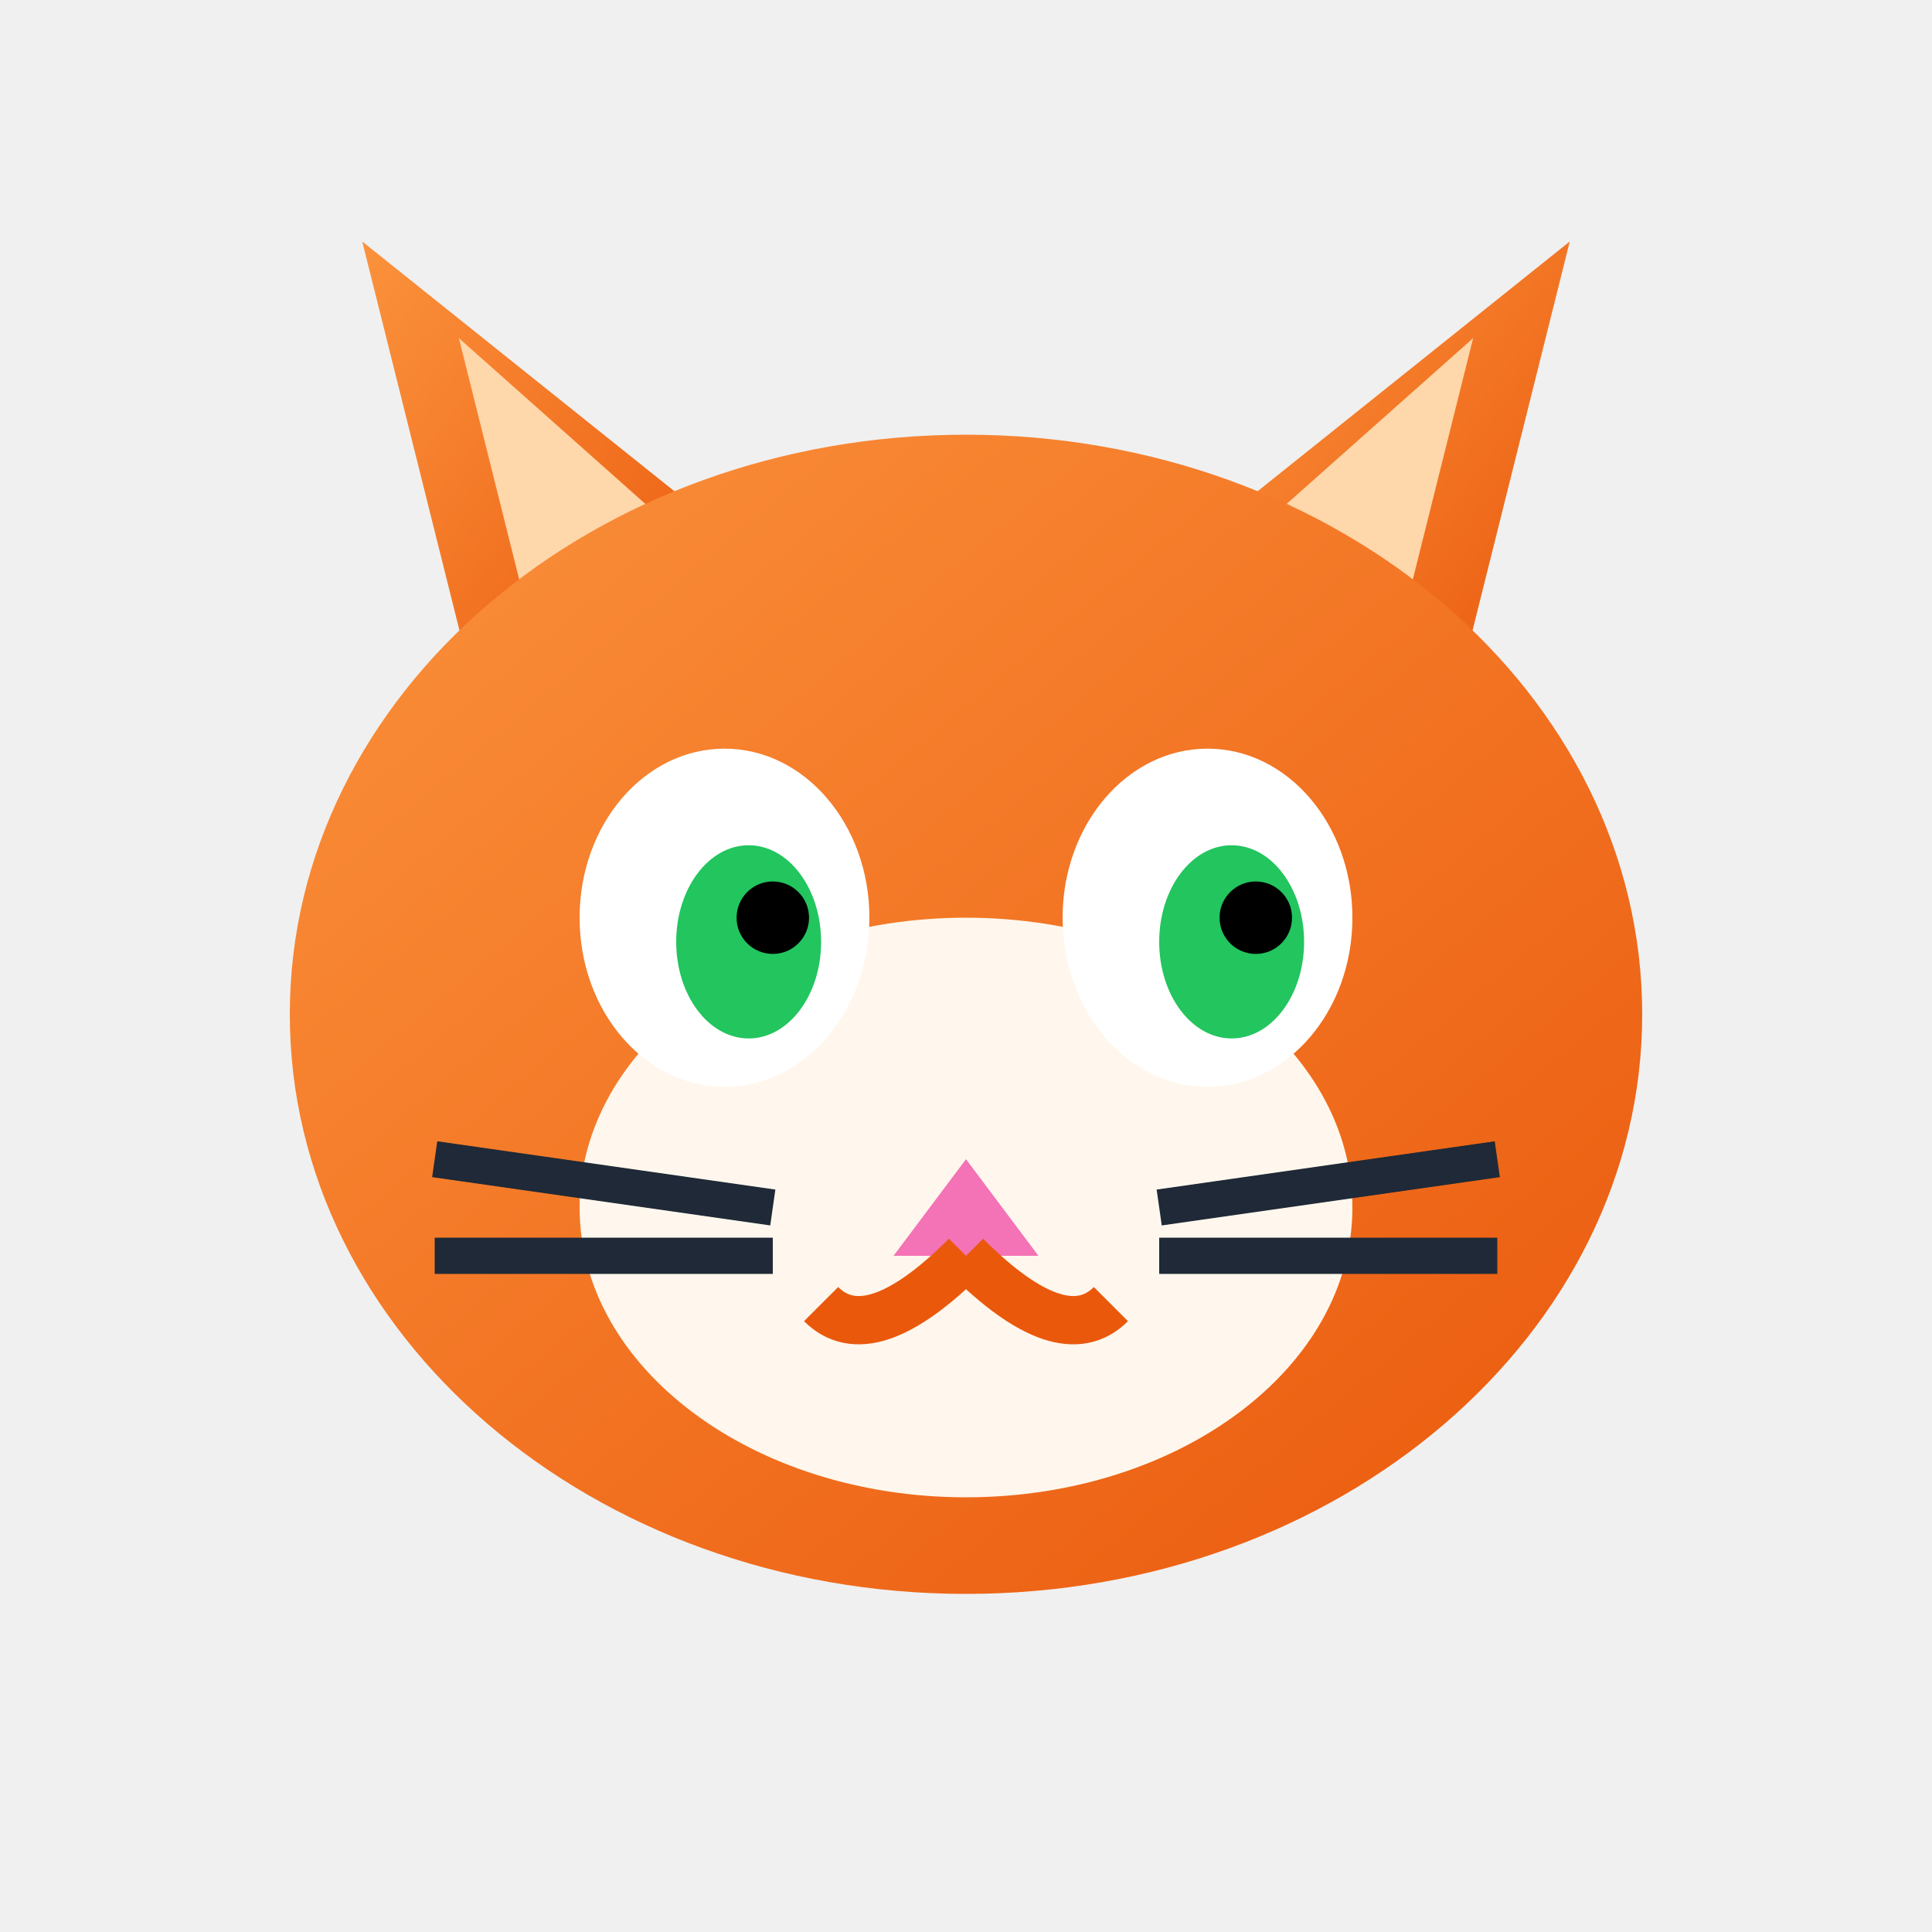
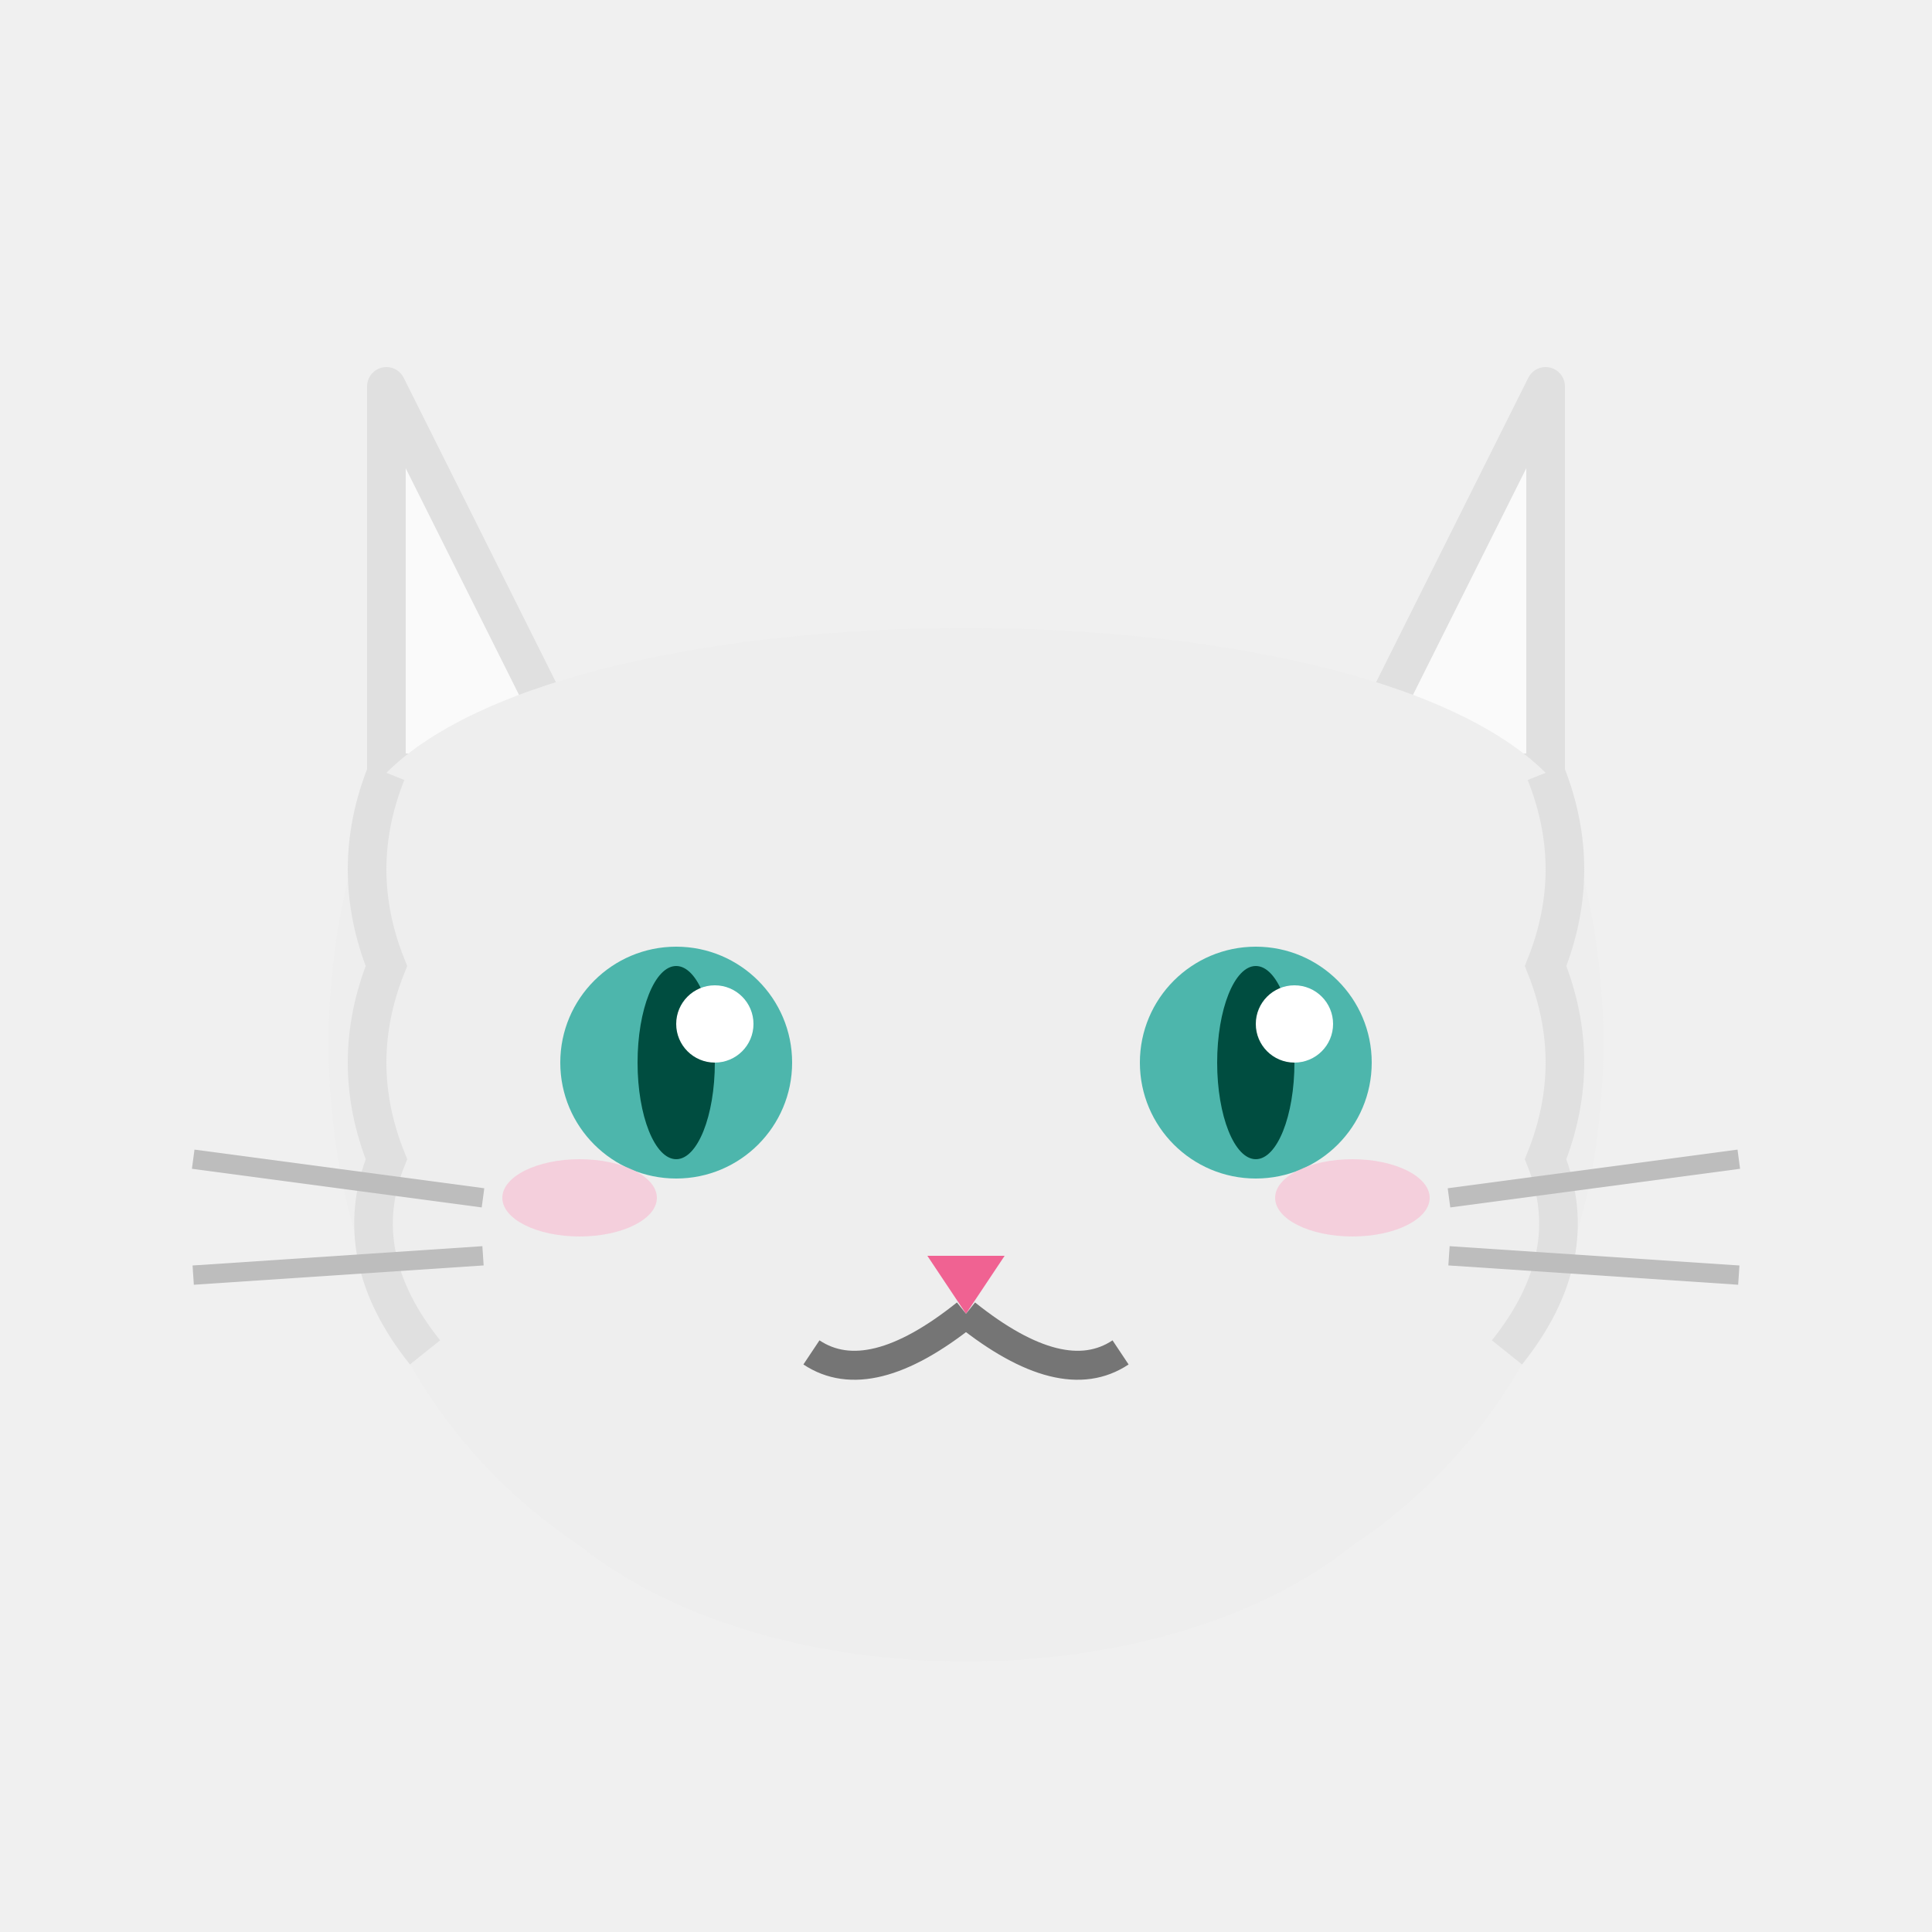
- <svg xmlns="http://www.w3.org/2000/svg" viewBox="0 0 80 80" fill="none">
+ <svg xmlns="http://www.w3.org/2000/svg" viewBox="0 0 100 100" fill="none">
  <defs>
-     <linearGradient id="catGradient" x1="0%" y1="0%" x2="100%" y2="100%">
-       <stop offset="0%" style="stop-color:#FB923C" />
-       <stop offset="100%" style="stop-color:#EA580C" />
-     </linearGradient>
+     <radialGradient id="catWhite" cx="50" cy="50" r="50">
+       <stop offset="60%" stop-color="#FFFFFF" />
+       <stop offset="100%" stop-color="#EEEEEE" />
+     </radialGradient>
  </defs>
-   <path d="M20 30L15 10L30 22Z" fill="url(#catGradient)" />
-   <path d="M60 30L65 10L50 22Z" fill="url(#catGradient)" />
-   <path d="M22 26L19 14L28 22Z" fill="#FED7AA" />
-   <path d="M58 26L61 14L52 22Z" fill="#FED7AA" />
-   <ellipse cx="40" cy="42" rx="28" ry="24" fill="url(#catGradient)" />
-   <ellipse cx="40" cy="50" rx="16" ry="12" fill="#FFF7ED" />
-   <ellipse cx="30" cy="38" rx="6" ry="7" fill="#FFFFFF" />
-   <ellipse cx="50" cy="38" rx="6" ry="7" fill="#FFFFFF" />
-   <ellipse cx="31" cy="39" rx="3" ry="4" fill="#22C55E" />
-   <ellipse cx="51" cy="39" rx="3" ry="4" fill="#22C55E" />
-   <circle cx="32" cy="38" r="1.5" fill="#000000" />
-   <circle cx="52" cy="38" r="1.5" fill="#000000" />
-   <path d="M40 48L37 52L43 52Z" fill="#F472B6" />
-   <path d="M40 52Q36 56 34 54" stroke="#EA580C" stroke-width="2" fill="none" />
-   <path d="M40 52Q44 56 46 54" stroke="#EA580C" stroke-width="2" fill="none" />
-   <line x1="18" y1="48" x2="32" y2="50" stroke="#1F2937" stroke-width="1.5" />
-   <line x1="18" y1="52" x2="32" y2="52" stroke="#1F2937" stroke-width="1.5" />
-   <line x1="48" y1="50" x2="62" y2="48" stroke="#1F2937" stroke-width="1.5" />
-   <line x1="48" y1="52" x2="62" y2="52" stroke="#1F2937" stroke-width="1.5" />
+   <path d="M20 20L30 40H20Z" fill="#FAFAFA" stroke="#E0E0E0" stroke-width="2" stroke-linejoin="round" />
+   <path d="M80 20L70 40H80Z" fill="#FAFAFA" stroke="#E0E0E0" stroke-width="2" stroke-linejoin="round" />
+   <path d="M22 25L28 35" fill="#F48FB1" />
+   <path d="M78 25L72 35" fill="#F48FB1" />
+   <path d="M20 40C15 50 15 70 30 80C40 88 60 88 70 80C85 70 85 50 80 40C70 30 30 30 20 40Z" fill="url(#catWhite)" />
+   <path d="M20 40Q18 45 20 50Q18 55 20 60Q18 65 22 70" stroke="#E0E0E0" stroke-width="2" fill="none" />
+   <path d="M80 40Q82 45 80 50Q82 55 80 60Q82 65 78 70" stroke="#E0E0E0" stroke-width="2" fill="none" />
+   <circle cx="35" cy="55" r="6" fill="#4DB6AC" />
+   <ellipse cx="35" cy="55" rx="2" ry="5" fill="#004D40" />
+   <circle cx="37" cy="53" r="2" fill="white" />
+   <circle cx="65" cy="55" r="6" fill="#4DB6AC" />
+   <ellipse cx="65" cy="55" rx="2" ry="5" fill="#004D40" />
+   <circle cx="67" cy="53" r="2" fill="white" />
+   <path d="M48 65H52L50 68Z" fill="#F06292" />
+   <path d="M50 68Q45 72 42 70" stroke="#757575" stroke-width="1.5" fill="none" />
+   <path d="M50 68Q55 72 58 70" stroke="#757575" stroke-width="1.5" fill="none" />
+   <path d="M25 62L10 60" stroke="#BDBDBD" stroke-width="1" />
+   <path d="M25 65L10 66" stroke="#BDBDBD" stroke-width="1" />
+   <path d="M75 62L90 60" stroke="#BDBDBD" stroke-width="1" />
+   <path d="M75 65L90 66" stroke="#BDBDBD" stroke-width="1" />
+   <ellipse cx="30" cy="62" rx="4" ry="2" fill="#F8BBD0" opacity="0.6" />
+   <ellipse cx="70" cy="62" rx="4" ry="2" fill="#F8BBD0" opacity="0.6" />
</svg>
